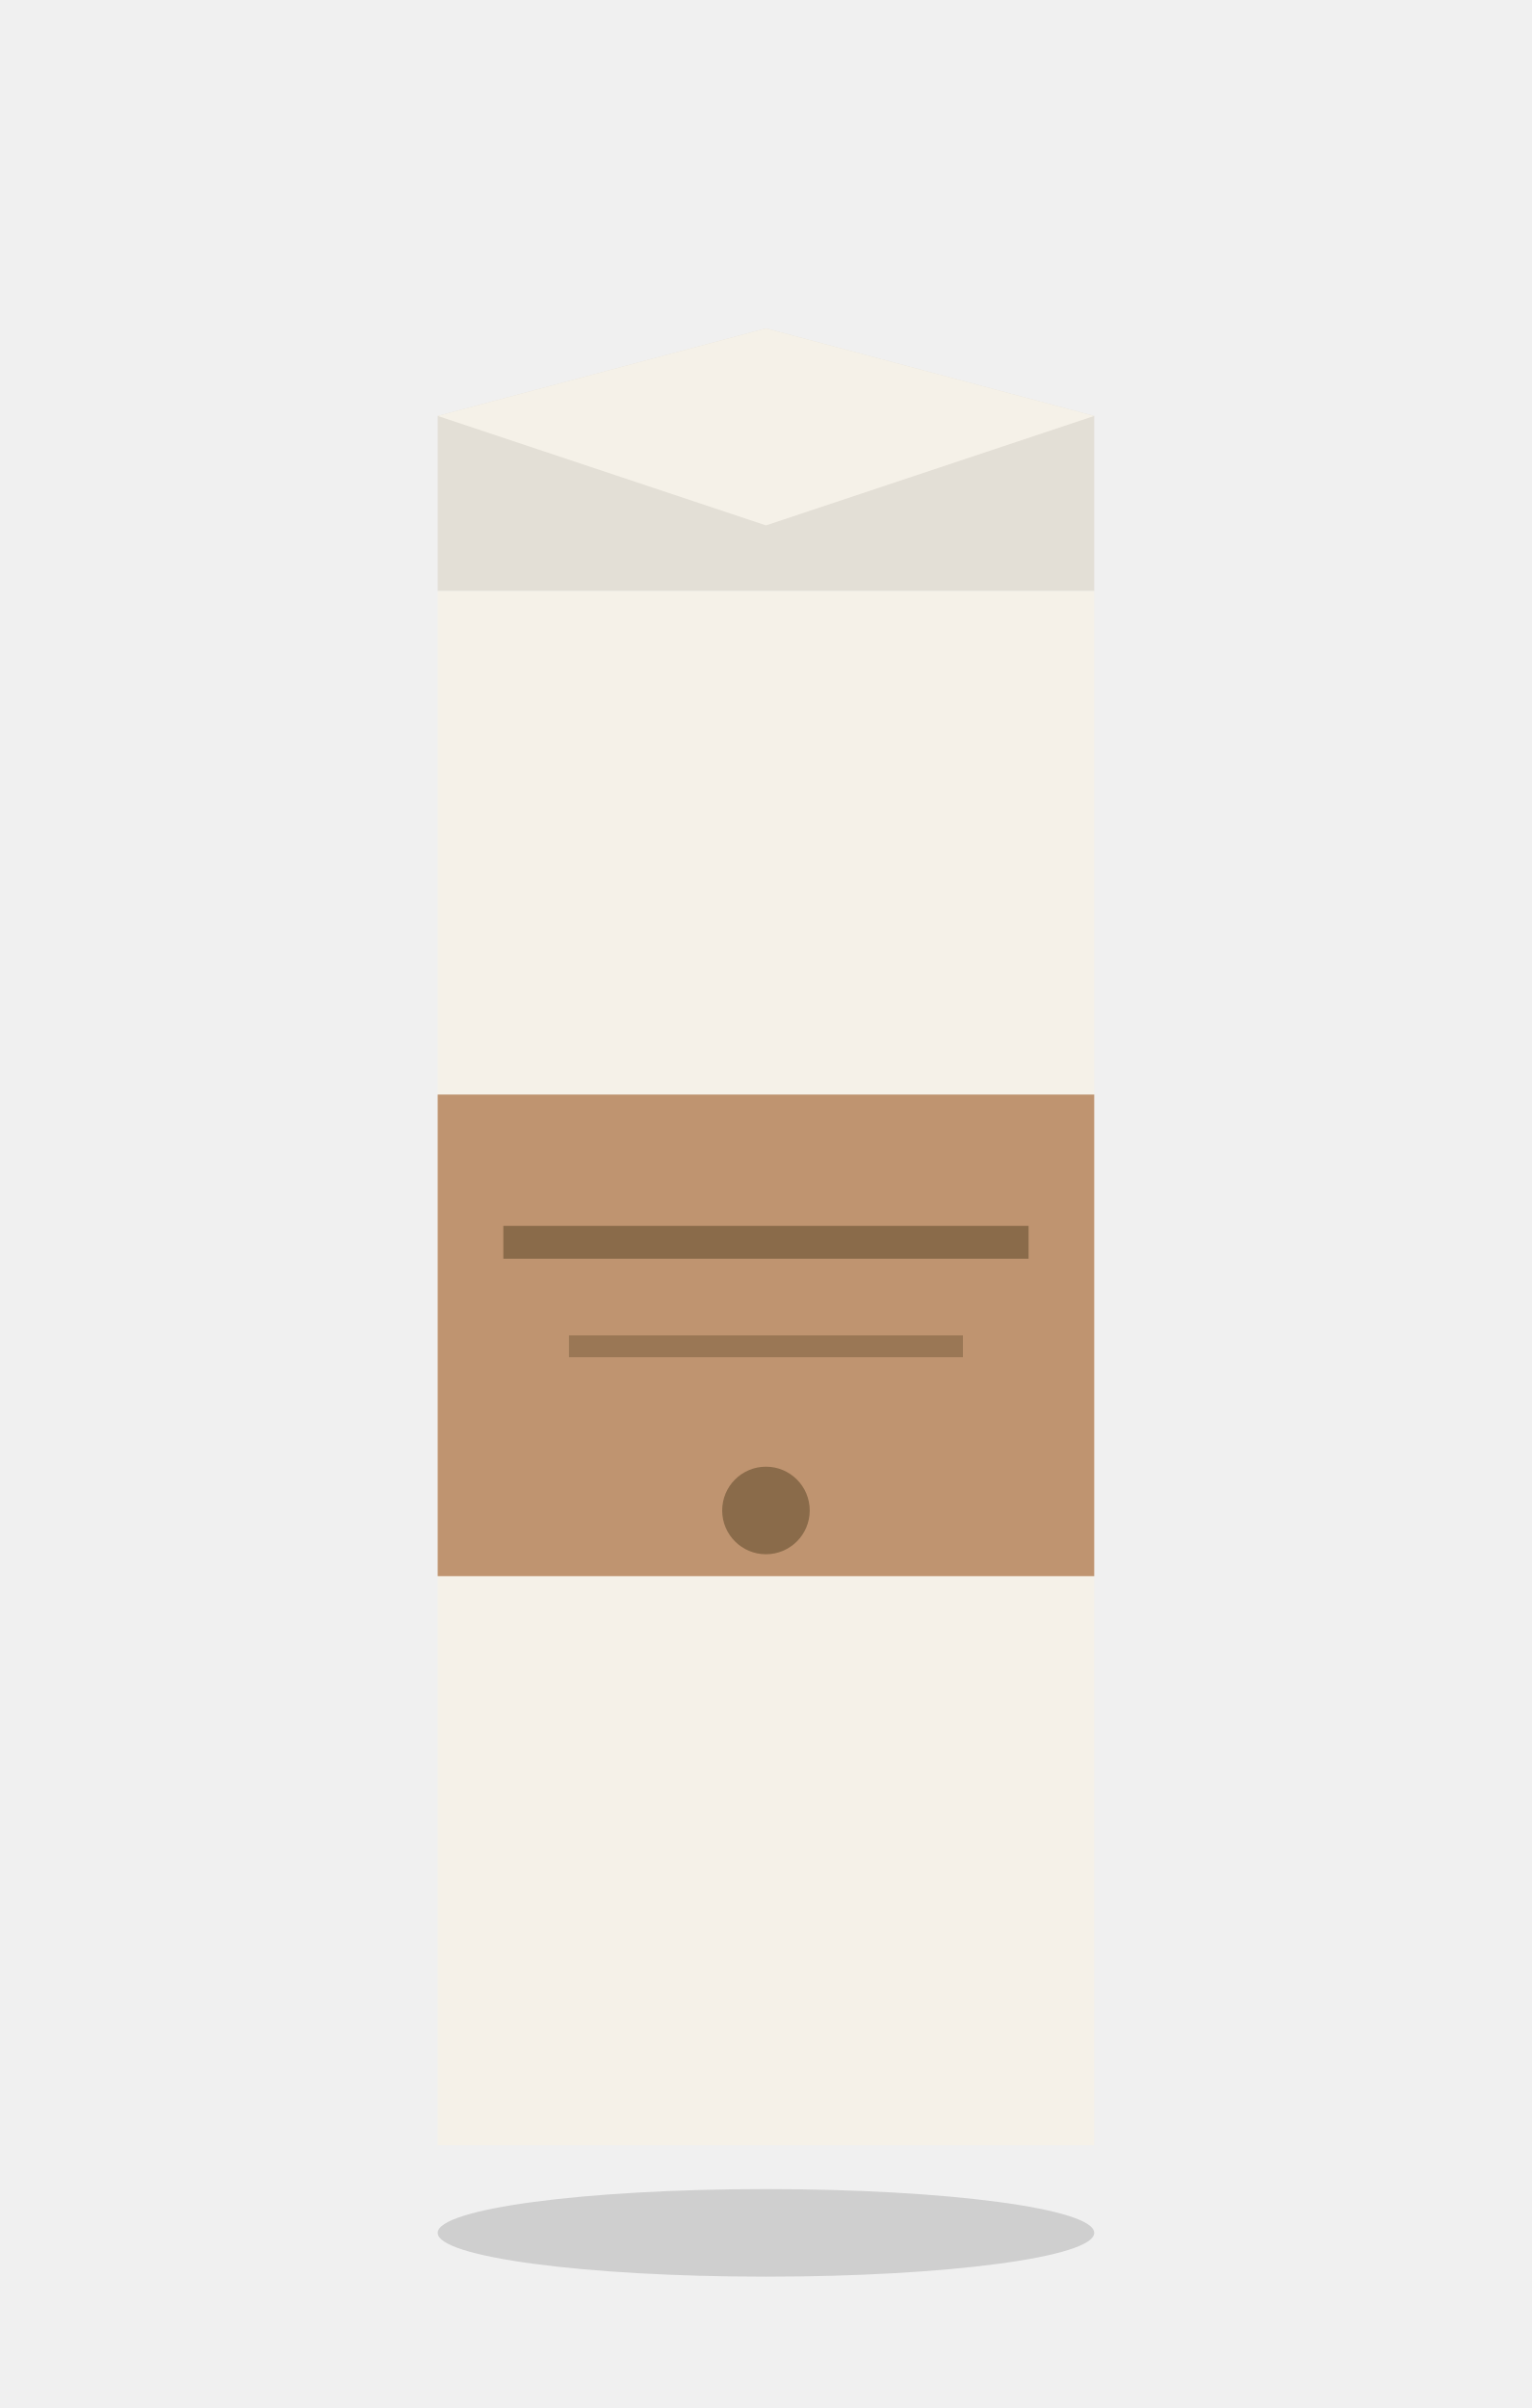
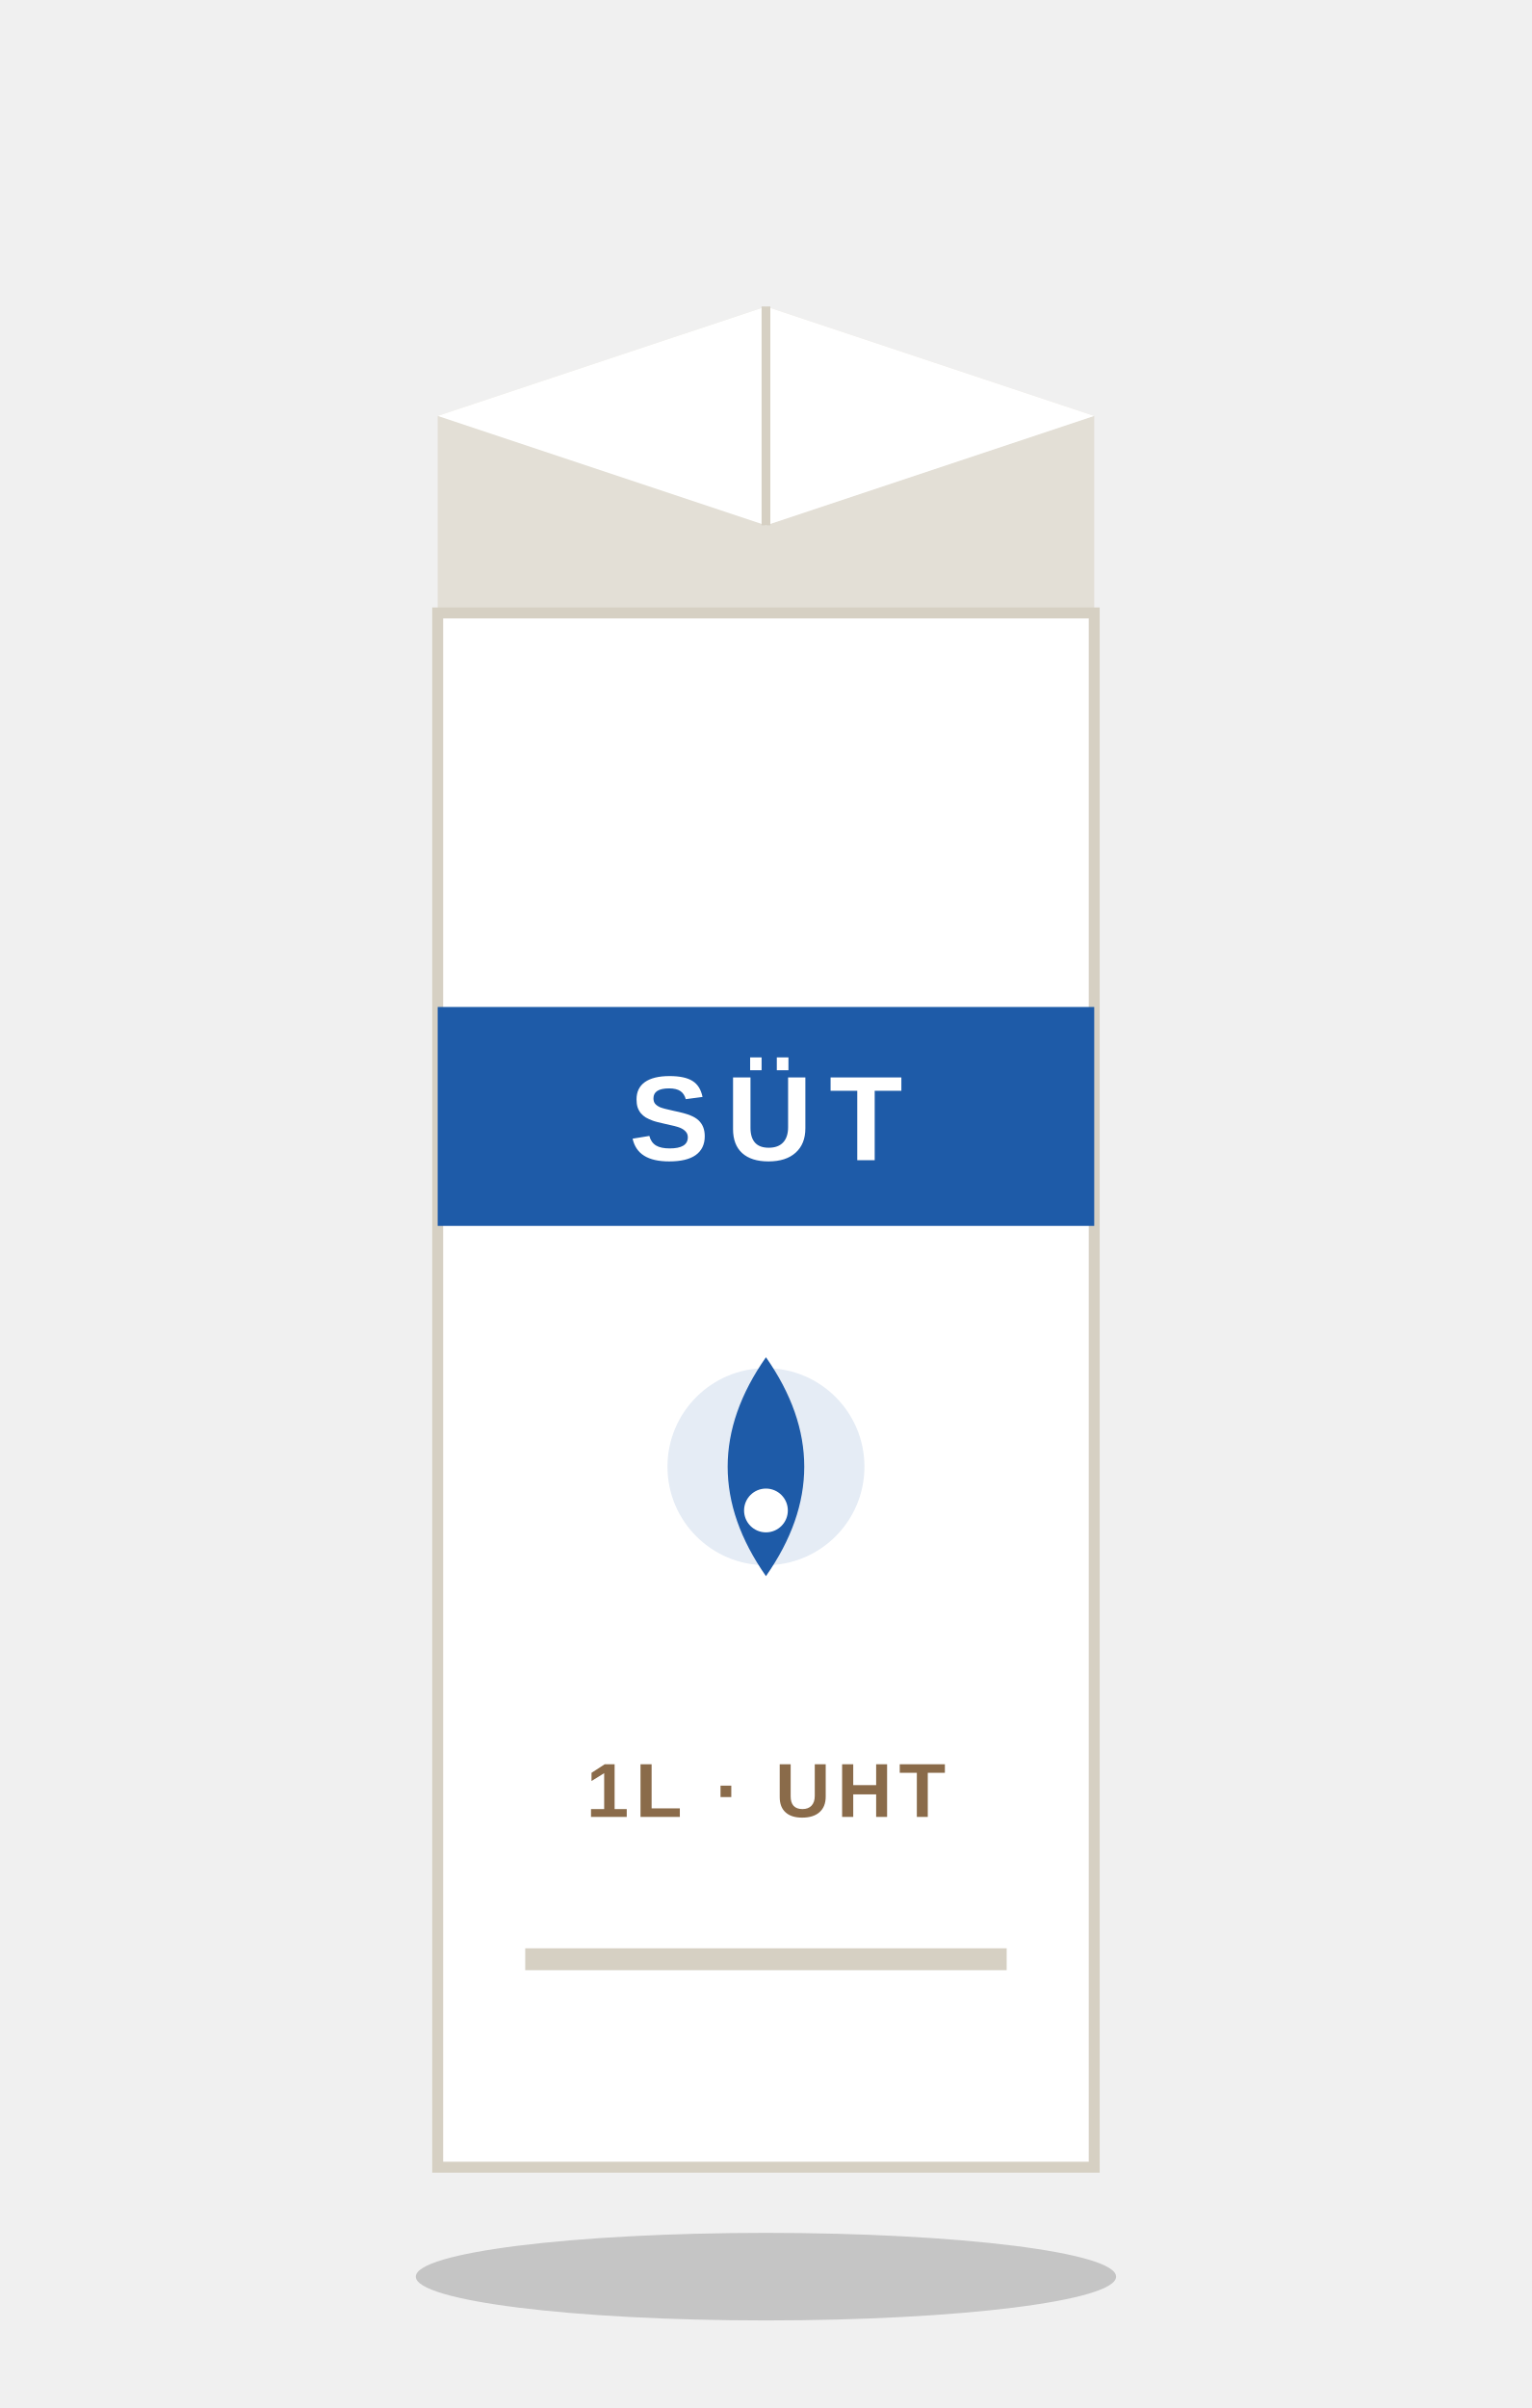
<svg xmlns="http://www.w3.org/2000/svg" viewBox="0 0 140 220">
-   <path d="M40 54 L40 38 L70 30 L100 38 L100 54 Z" fill="#E3DFD6" />
-   <path d="M40 38 L70 30 L100 38 L70 48 Z" fill="#F5F1E8" />
-   <rect x="40" y="54" width="60" height="142" fill="#F5F1E8" />
-   <rect x="40" y="100" width="60" height="44" fill="#BF9470" />
-   <rect x="46" y="112" width="48" height="3" fill="#8A6B4A" />
-   <rect x="52" y="122" width="36" height="2" fill="#8A6B4A" opacity="0.7" />
-   <circle cx="70" cy="138" r="4" fill="#8A6B4A" />
-   <ellipse cx="70" cy="204" rx="30" ry="4" fill="#000000" opacity="0.14" />
+   <ellipse cx="70" cy="208" rx="32" ry="4" fill="#000000" opacity="0.18" />
+   <path d="M40 56 L40 38 L70 28 L100 38 L100 56 Z" fill="#E3DFD6" />
+   <path d="M40 38 L70 28 L100 38 L70 48 Z" fill="#FFFFFF" />
+   <path d="M70 28 L70 48" stroke="#D6D0C3" stroke-width="0.8" />
+   <rect x="40" y="56" width="60" height="142" fill="#FFFFFF" stroke="#D6D0C3" stroke-width="1" />
+   <rect x="40" y="92" width="60" height="20" fill="#1E5BA8" />
+   <text x="70" y="106" text-anchor="middle" font-family="Arial, Helvetica, sans-serif" font-size="11" font-weight="bold" fill="#FFFFFF" letter-spacing="1.5">SÜT</text>
+   <circle cx="70" cy="134" r="9" fill="#1E5BA8" opacity="0.12" />
+   <path d="M70 124 Q63 134 70 144 Q77 134 70 124 Z" fill="#1E5BA8" />
+   <circle cx="70" cy="138" r="2" fill="#FFFFFF" />
+   <text x="70" y="166" text-anchor="middle" font-family="Arial, Helvetica, sans-serif" font-size="7" font-weight="bold" fill="#8A6B4A" letter-spacing="0.6">1L · UHT</text>
+   <rect x="48" y="178" width="44" height="2" fill="#D6D0C3" />
</svg>
